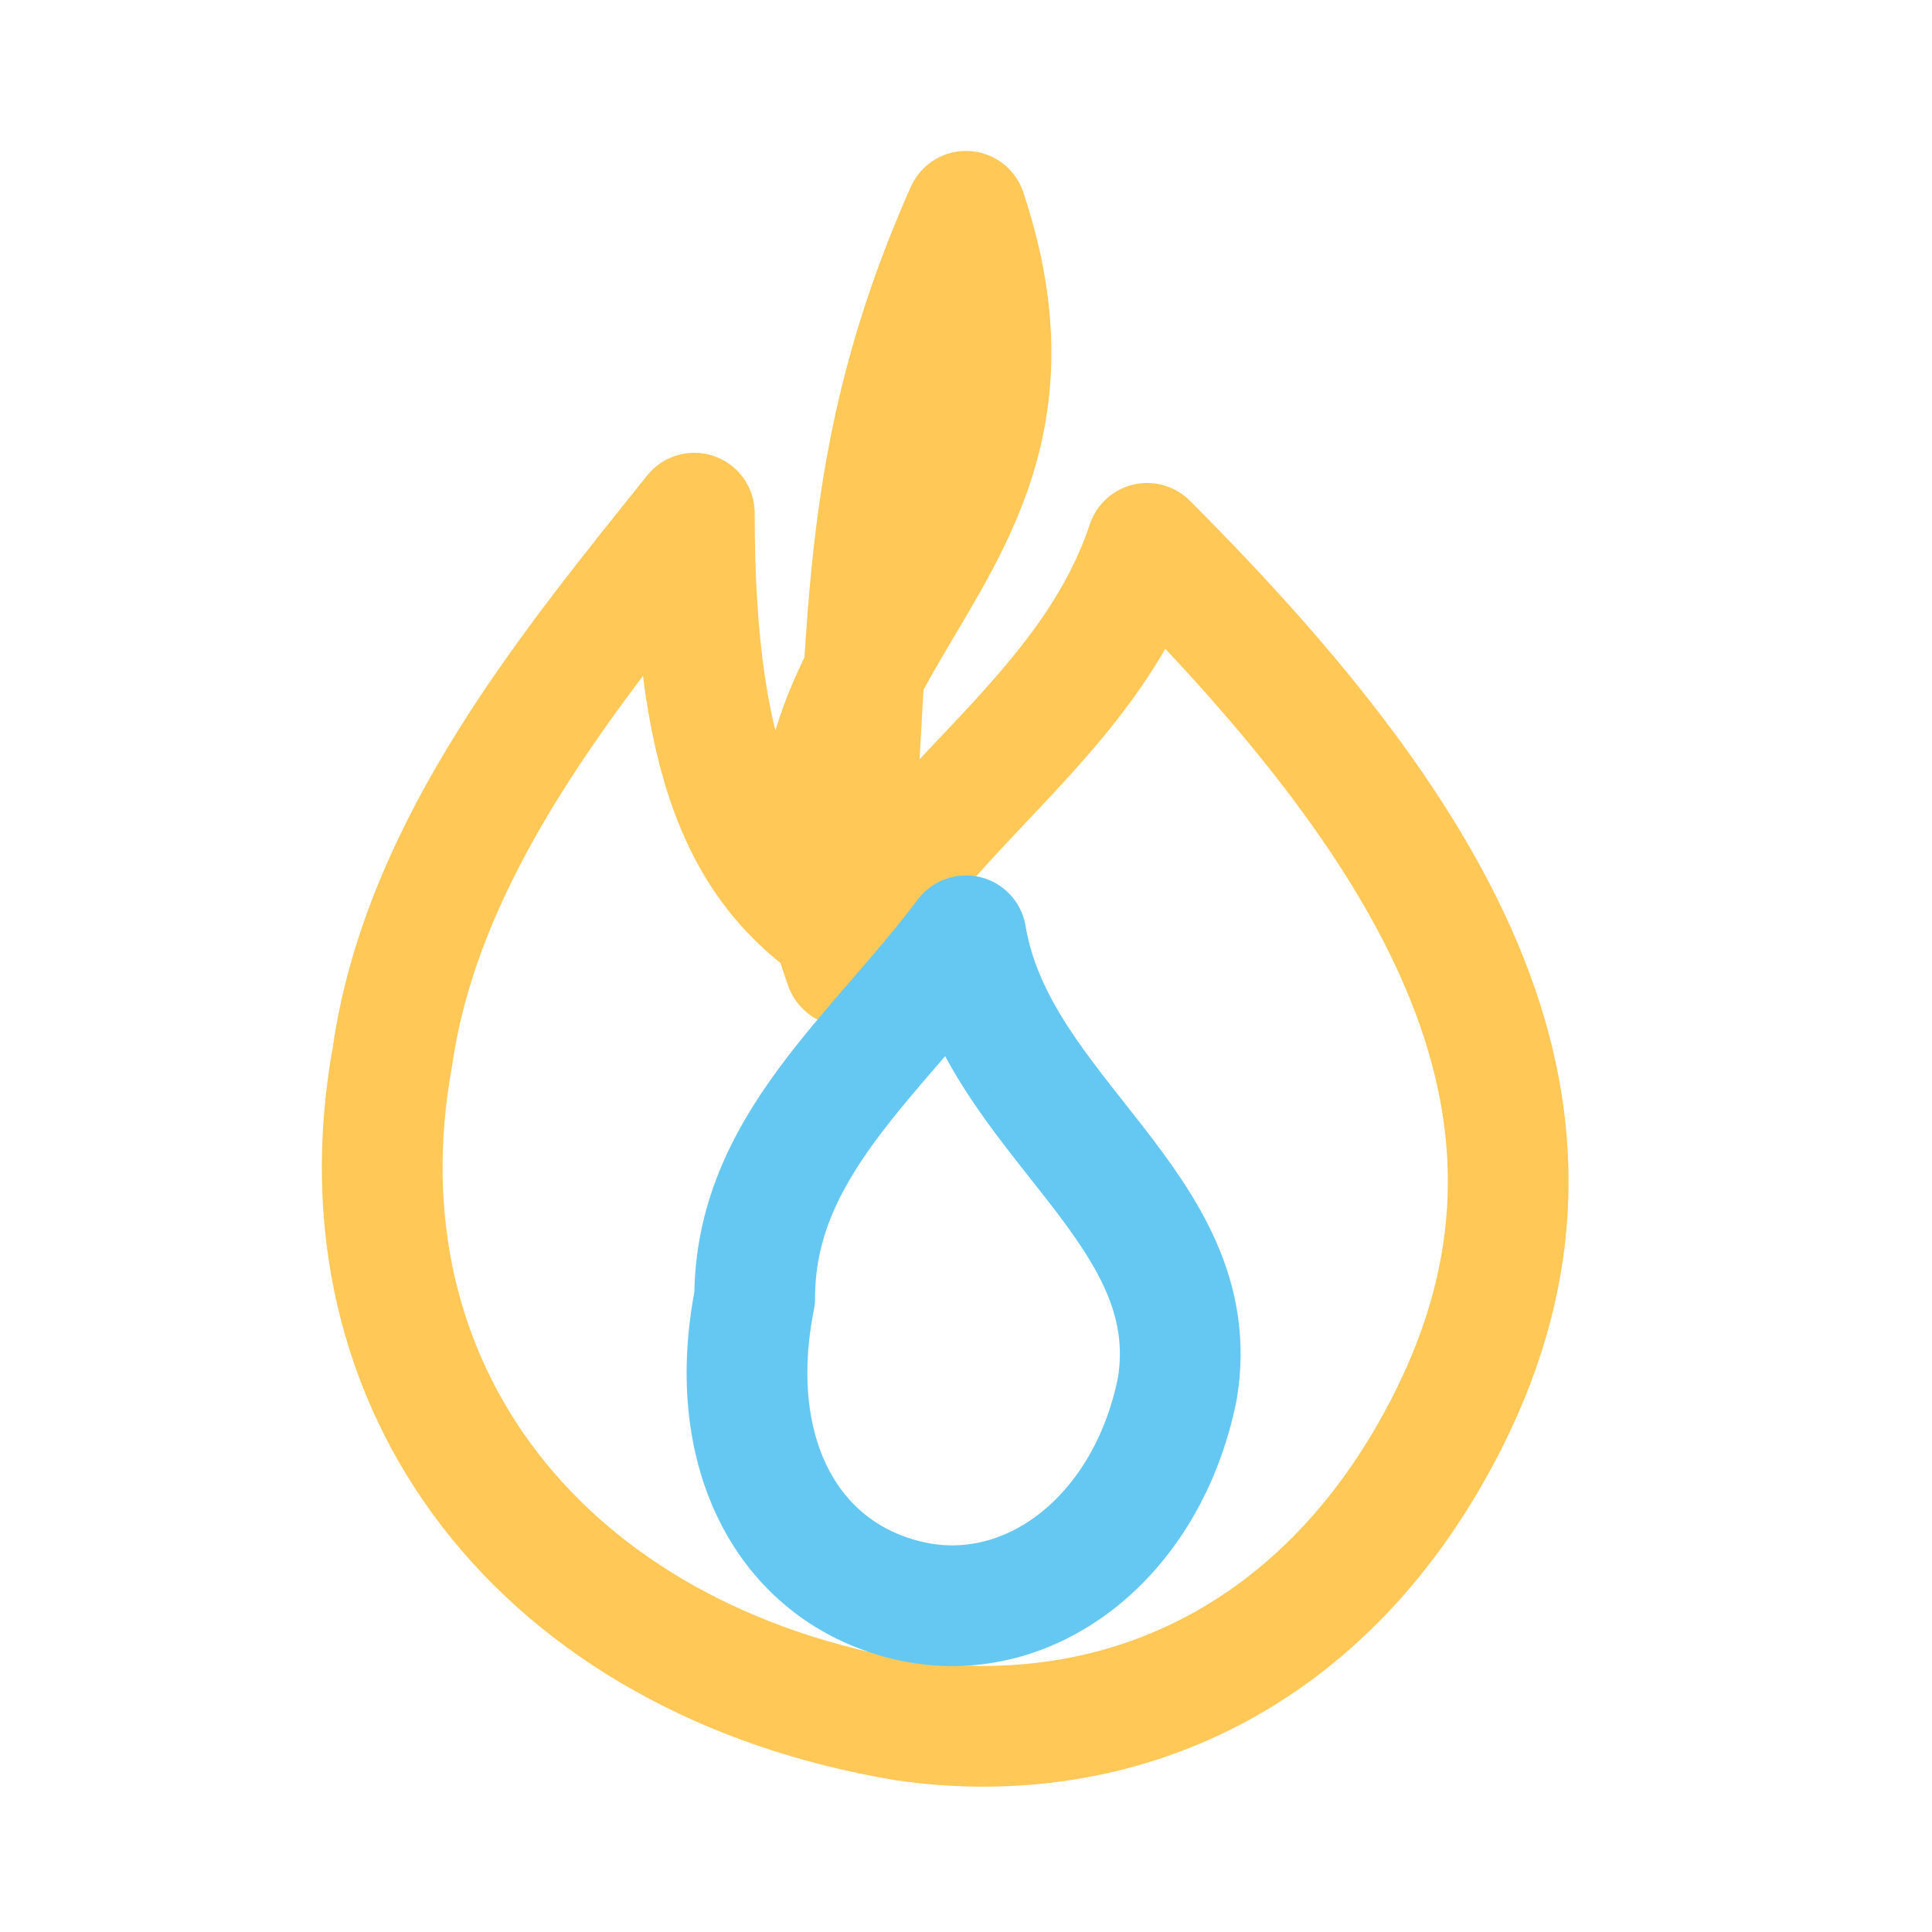
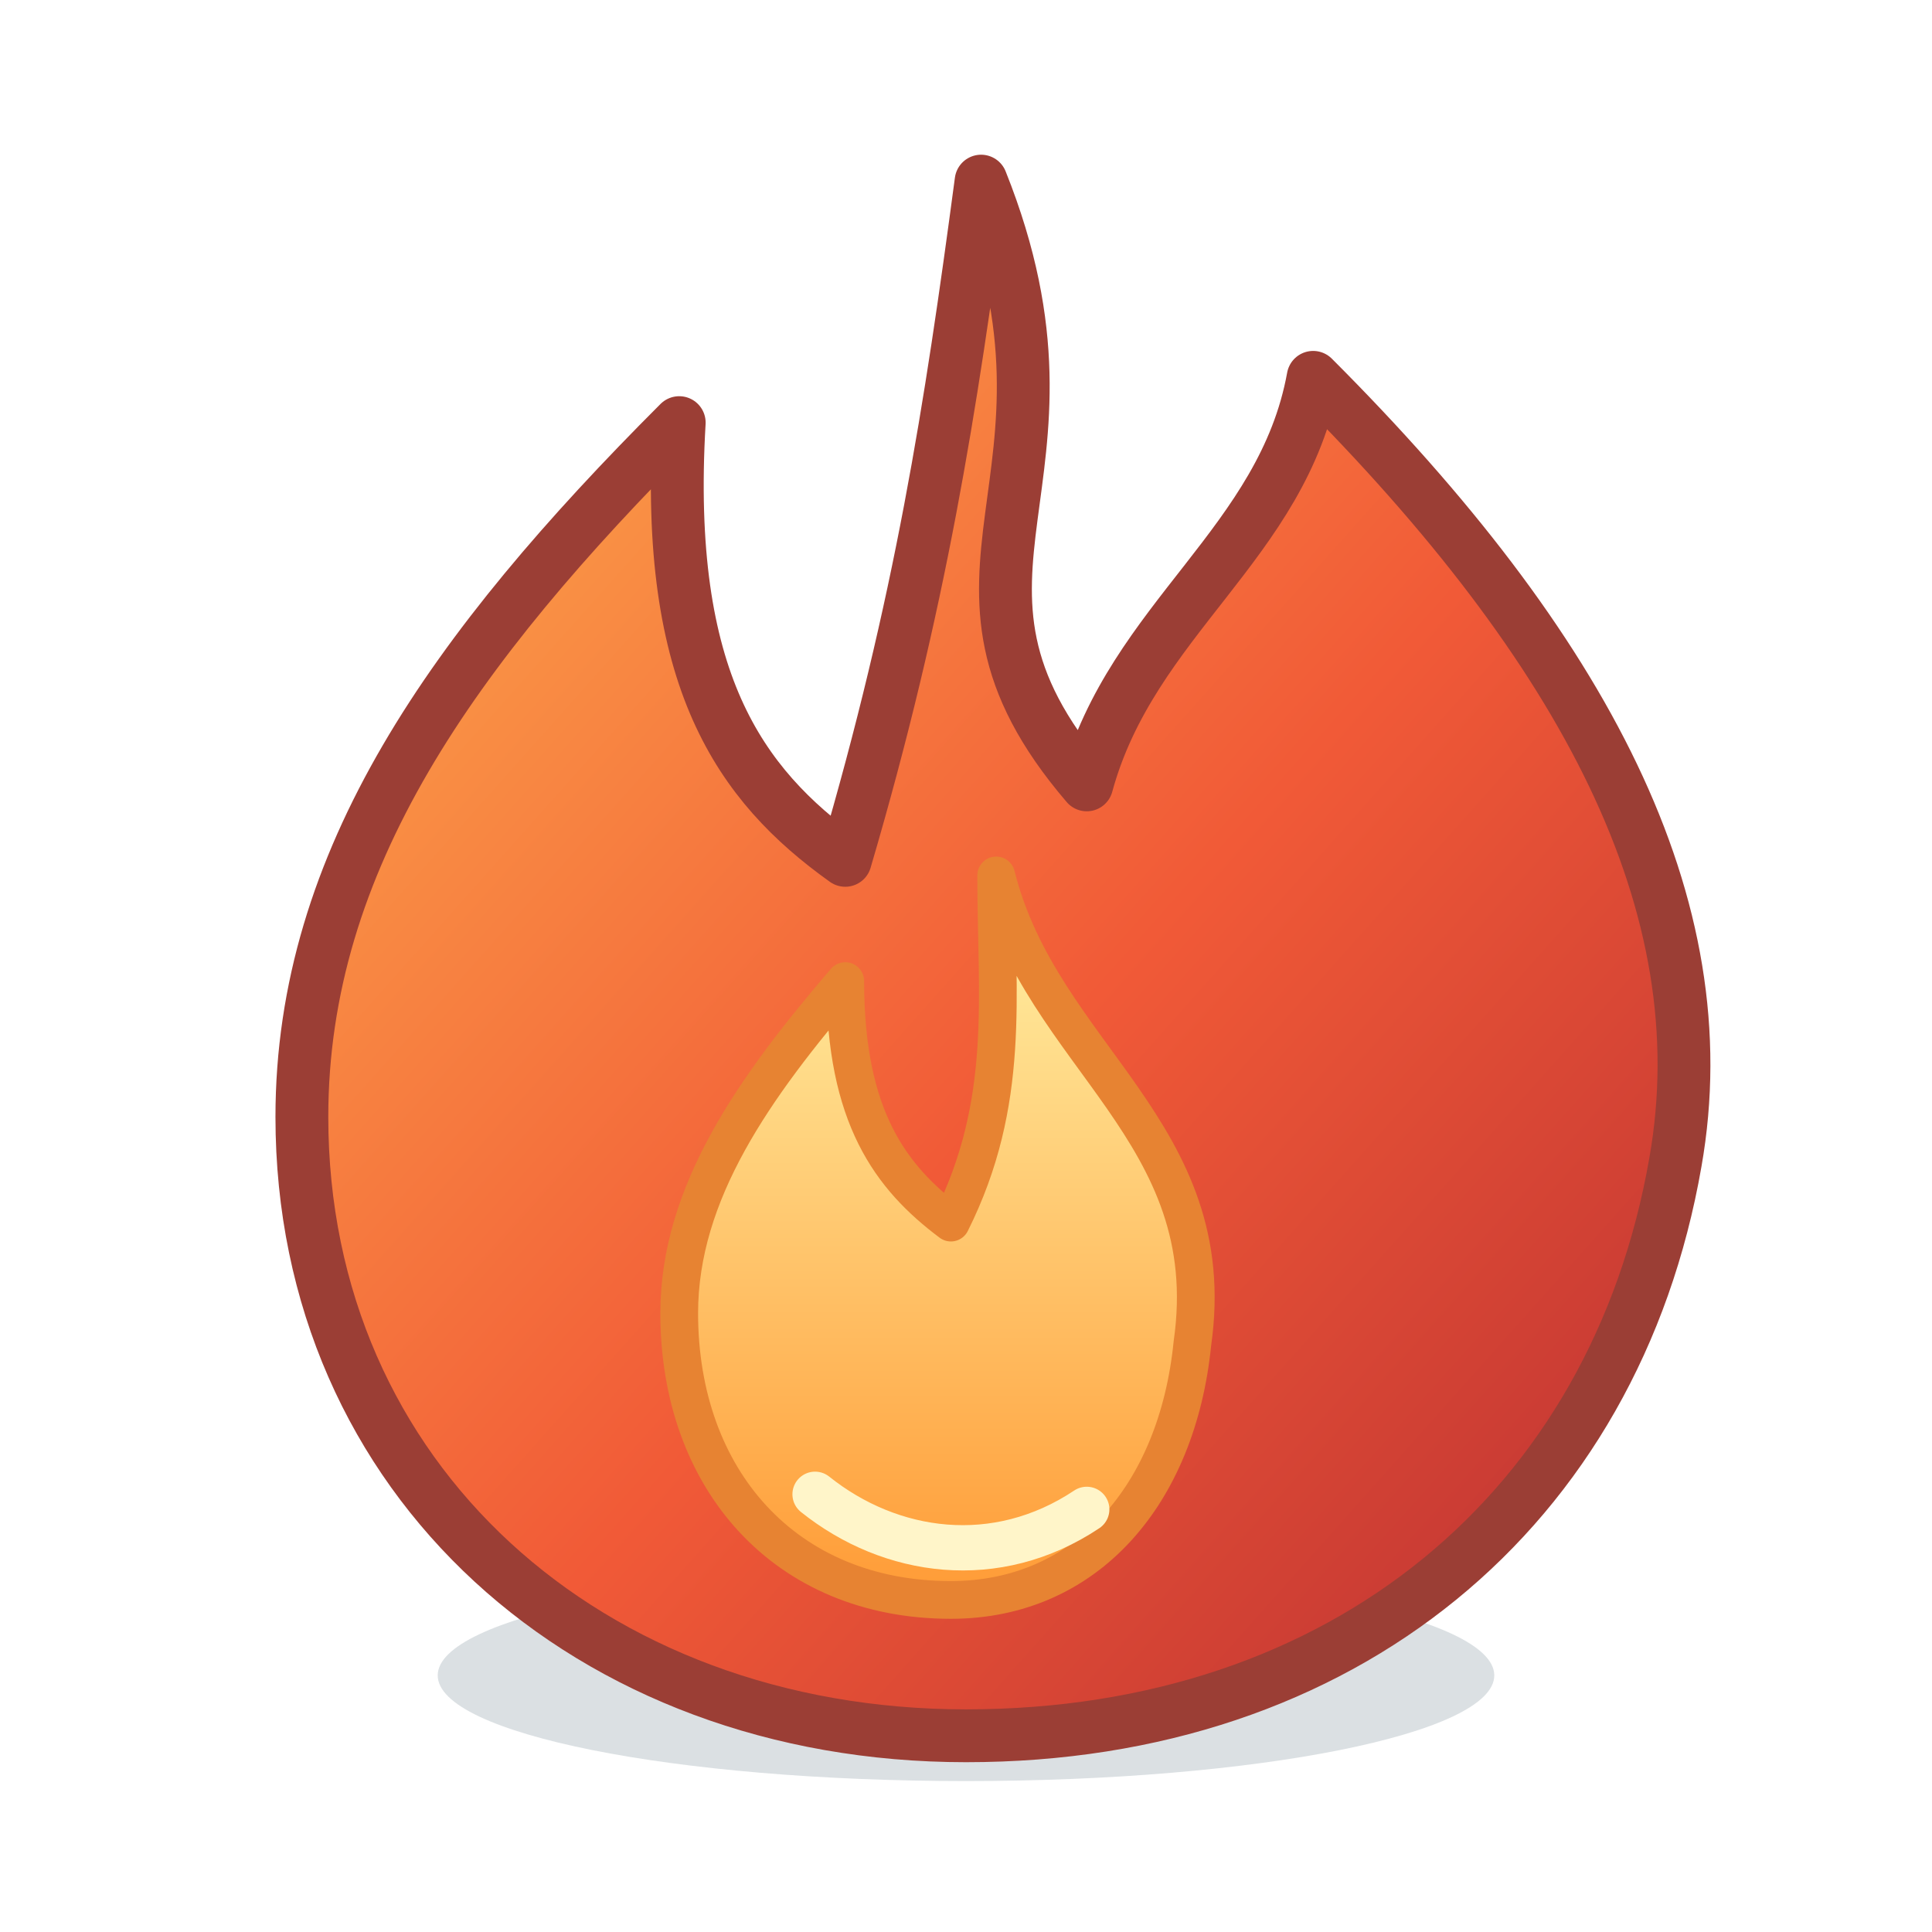
- <svg xmlns="http://www.w3.org/2000/svg" viewBox="0 0 64 64">
-   <g fill="none" stroke="#F4F8FC" stroke-width="4" stroke-linecap="round" stroke-linejoin="round">
-     <path d="M32 7c4 12-8 14-4 25 2-5 8-8 10-14 10 10 15 19 10 29-4 8-11 11-18 10-12-2-19-11-17-22 1-7 6-13 10-18 0 9 2 12 5 14 1-9 0-15 4-24Z" stroke="#FFC857" />
-     <path d="M25 43c0-5 4-8 7-12 1 6 8 9 7 15-1 5-5 8-9 7-4-1-6-5-5-10Z" stroke="#65C8F2" />
-   </g>
+ <svg xmlns="http://www.w3.org/2000/svg" width="128" height="128" viewBox="0 0 128 128">
+   <defs>
+     <linearGradient id="outer" x1="0" y1="0" x2="1" y2="1">
+       <stop stop-color="#FFB34D" />
+       <stop offset=".55" stop-color="#F15A37" />
+       <stop offset="1" stop-color="#B92E32" />
+     </linearGradient>
+     <linearGradient id="inner" x1="0" y1="0" x2="0" y2="1">
+       <stop stop-color="#FFF2A6" />
+       <stop offset="1" stop-color="#FF9B36" />
+     </linearGradient>
+   </defs>
+   <ellipse cx="64" cy="111" rx="35" ry="7" fill="#18384A" opacity=".16" />
+   <path d="M65 12c8 20-5 26 7 40 3-11 13-16 15-27 18 18 27 35 24 52-4 23-22 38-47 38-25 0-44-17-44-41 0-17 10-31 25-46-1 17 4 24 11 29 5-17 7-30 9-45z" fill="url(#outer)" stroke="#9B3E35" stroke-width="3.5" stroke-linejoin="round" />
+   <path d="M66 58c3 12 15 17 13 31-1 10-7 17-16 17-11 0-18-8-18-19 0-8 5-15 11-22 0 9 3 13 7 16 4-8 3-15 3-23z" fill="url(#inner)" stroke="#E78332" stroke-width="2.5" stroke-linejoin="round" />
+   <path d="M54 99c5 4 12 5 18 1" fill="none" stroke="#FFF5C9" stroke-width="3" stroke-linecap="round" />
</svg>
